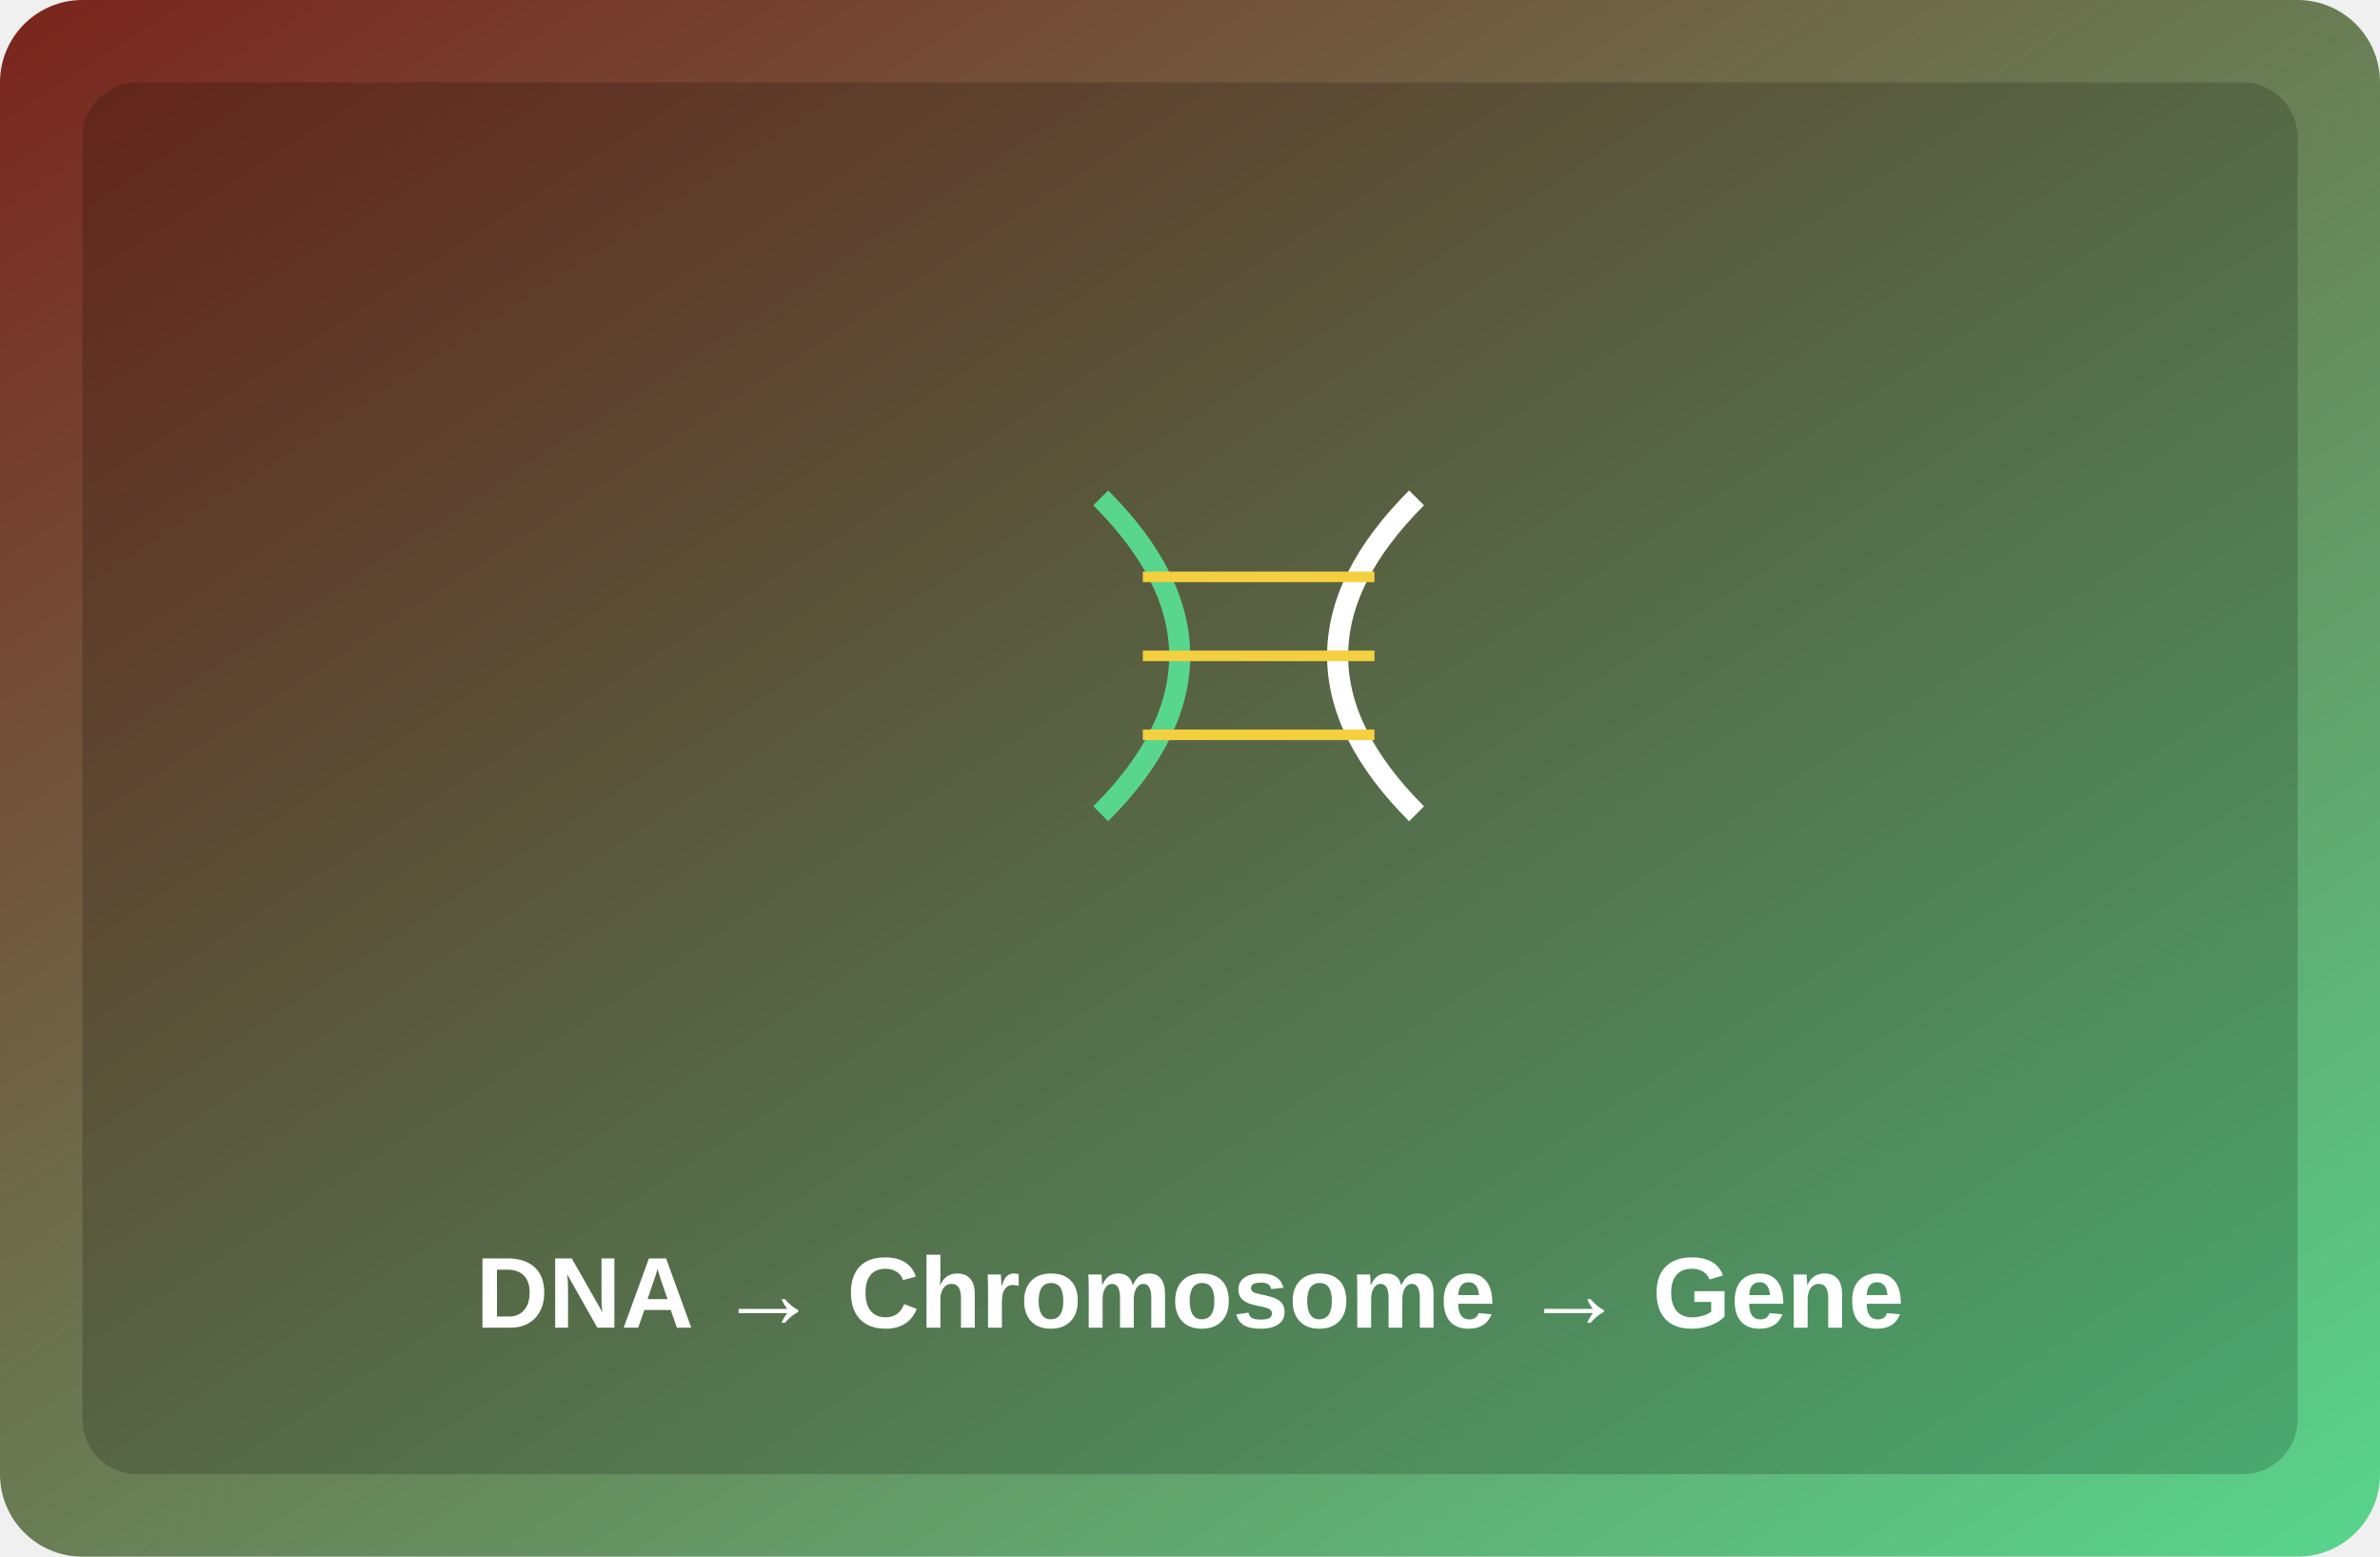
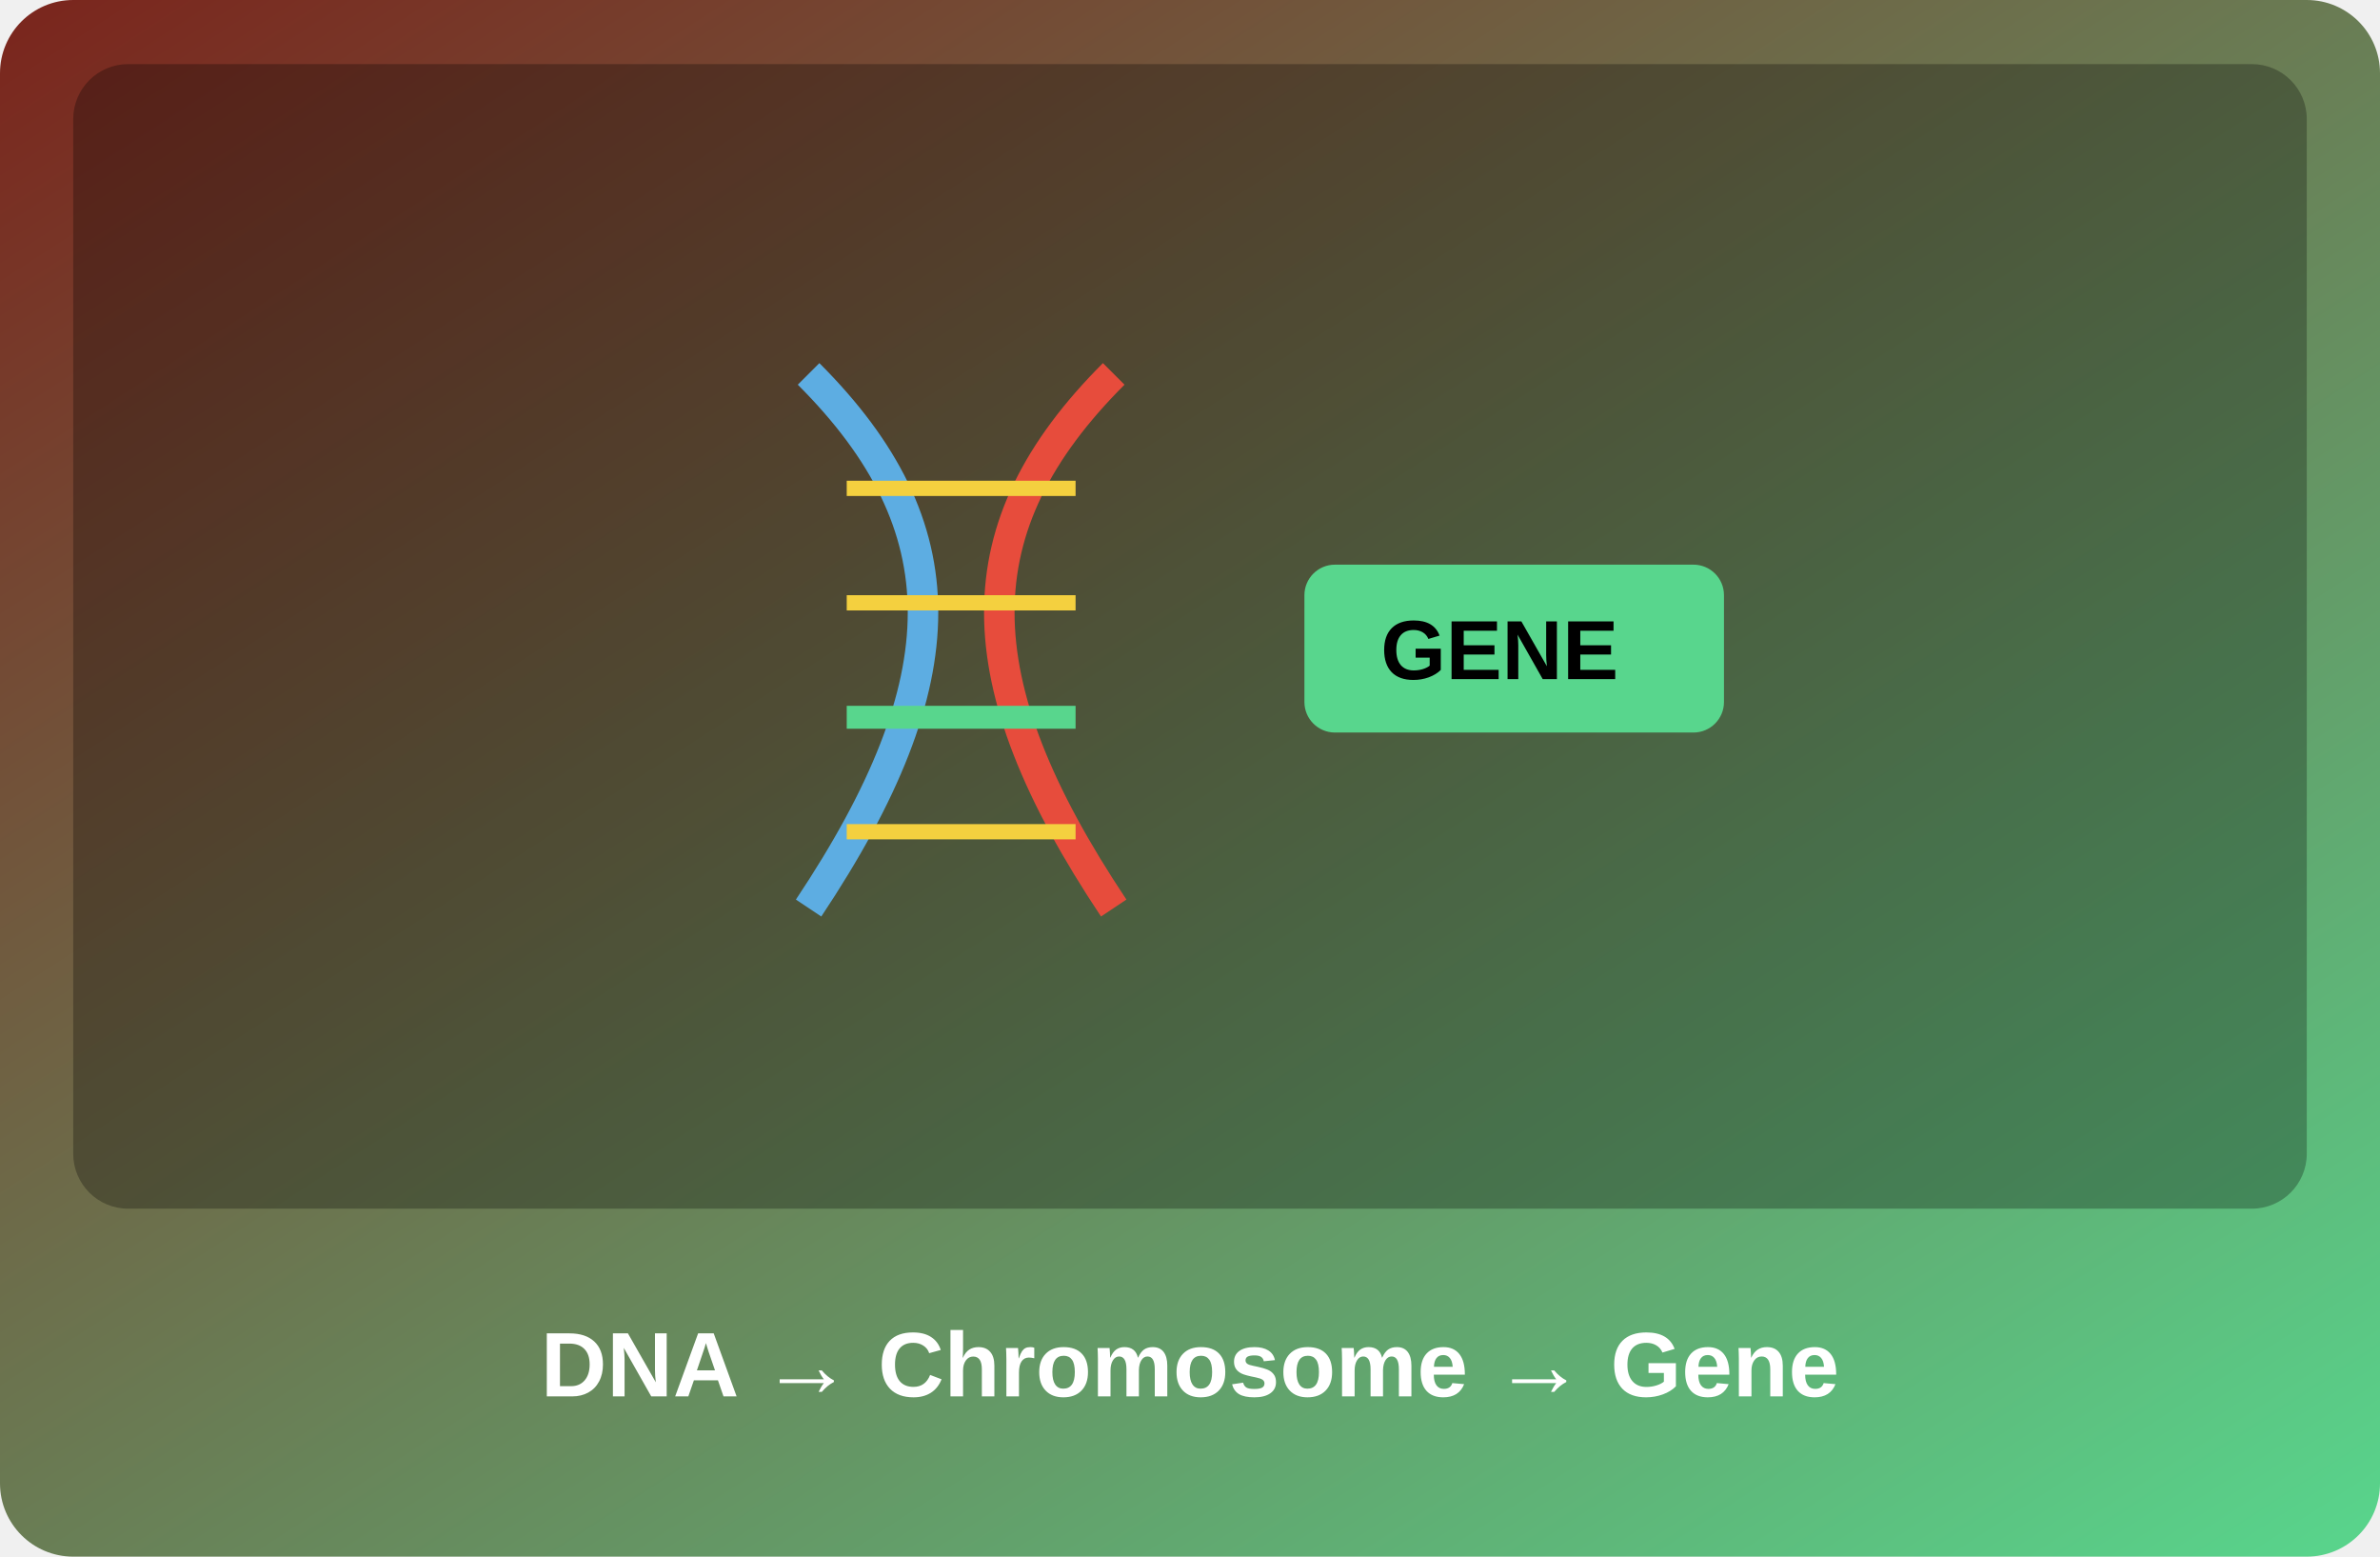
<svg xmlns="http://www.w3.org/2000/svg" width="520" height="340" viewBox="0 0 520 340">
  <defs>
-     <linearGradient id="g" x1="0%" y1="0%" x2="100%" y2="100%">
+     <linearGradient id="bg" x1="0%" y1="0%" x2="100%" y2="100%">
      <stop offset="0%" stop-color="#7b241c" />
      <stop offset="100%" stop-color="#58d68d" />
    </linearGradient>
  </defs>
-   <rect width="520" height="340" rx="18" fill="url(#g)" />
-   <rect x="18" y="18" width="484" height="304" rx="12" fill="rgba(0,0,0,0.18)" />
-   <g transform="translate(160,80) scale(1.15)">
-     <path d="M70 25 C90 45 90 65 70 85" stroke="#58d68d" stroke-width="4" fill="none" />
-     <path d="M130 25 C110 45 110 65 130 85" stroke="#fff" stroke-width="4" fill="none" />
-     <line x1="78" y1="40" x2="122" y2="40" stroke="#f4d03f" stroke-width="2" />
-     <line x1="78" y1="55" x2="122" y2="55" stroke="#f4d03f" stroke-width="2" />
-     <line x1="78" y1="70" x2="122" y2="70" stroke="#f4d03f" stroke-width="2" />
-   </g>
-   <text x="260" y="290" text-anchor="middle" font-family="Arial,Helvetica,sans-serif" font-size="22" font-weight="700" fill="#ffffff">DNA → Chromosome → Gene</text>
+   <rect width="520" height="340" rx="16" fill="url(#bg)" />
+   <rect x="16" y="14" width="488" height="250" rx="12" fill="rgba(0,0,0,0.28)" />
+   <svg x="60" y="40" width="400" height="200" viewBox="0 0 200 120">
+     <path d="M50 25 C70 45 70 65 50 95" stroke="#5dade2" stroke-width="4" fill="none" />
+     <path d="M90 25 C70 45 70 65 90 95" stroke="#e74c3c" stroke-width="4" fill="none" />
+     <line x1="55" y1="40" x2="85" y2="40" stroke="#f4d03f" stroke-width="2" />
+     <line x1="55" y1="55" x2="85" y2="55" stroke="#f4d03f" stroke-width="2" />
+     <line x1="55" y1="70" x2="85" y2="70" stroke="#58d68d" stroke-width="3" />
+     <line x1="55" y1="85" x2="85" y2="85" stroke="#f4d03f" stroke-width="2" />
+     <rect x="115" y="50" width="55" height="22" rx="4" fill="#58d68d" />
+     <text x="125" y="65" fill="#000" font-size="11" font-family="Arial" font-weight="700">GENE</text>
+   </svg>
+   <text x="260" y="305" text-anchor="middle" font-family="Arial,Helvetica,sans-serif" font-size="20" font-weight="700" fill="#ffffff">DNA → Chromosome → Gene</text>
</svg>
